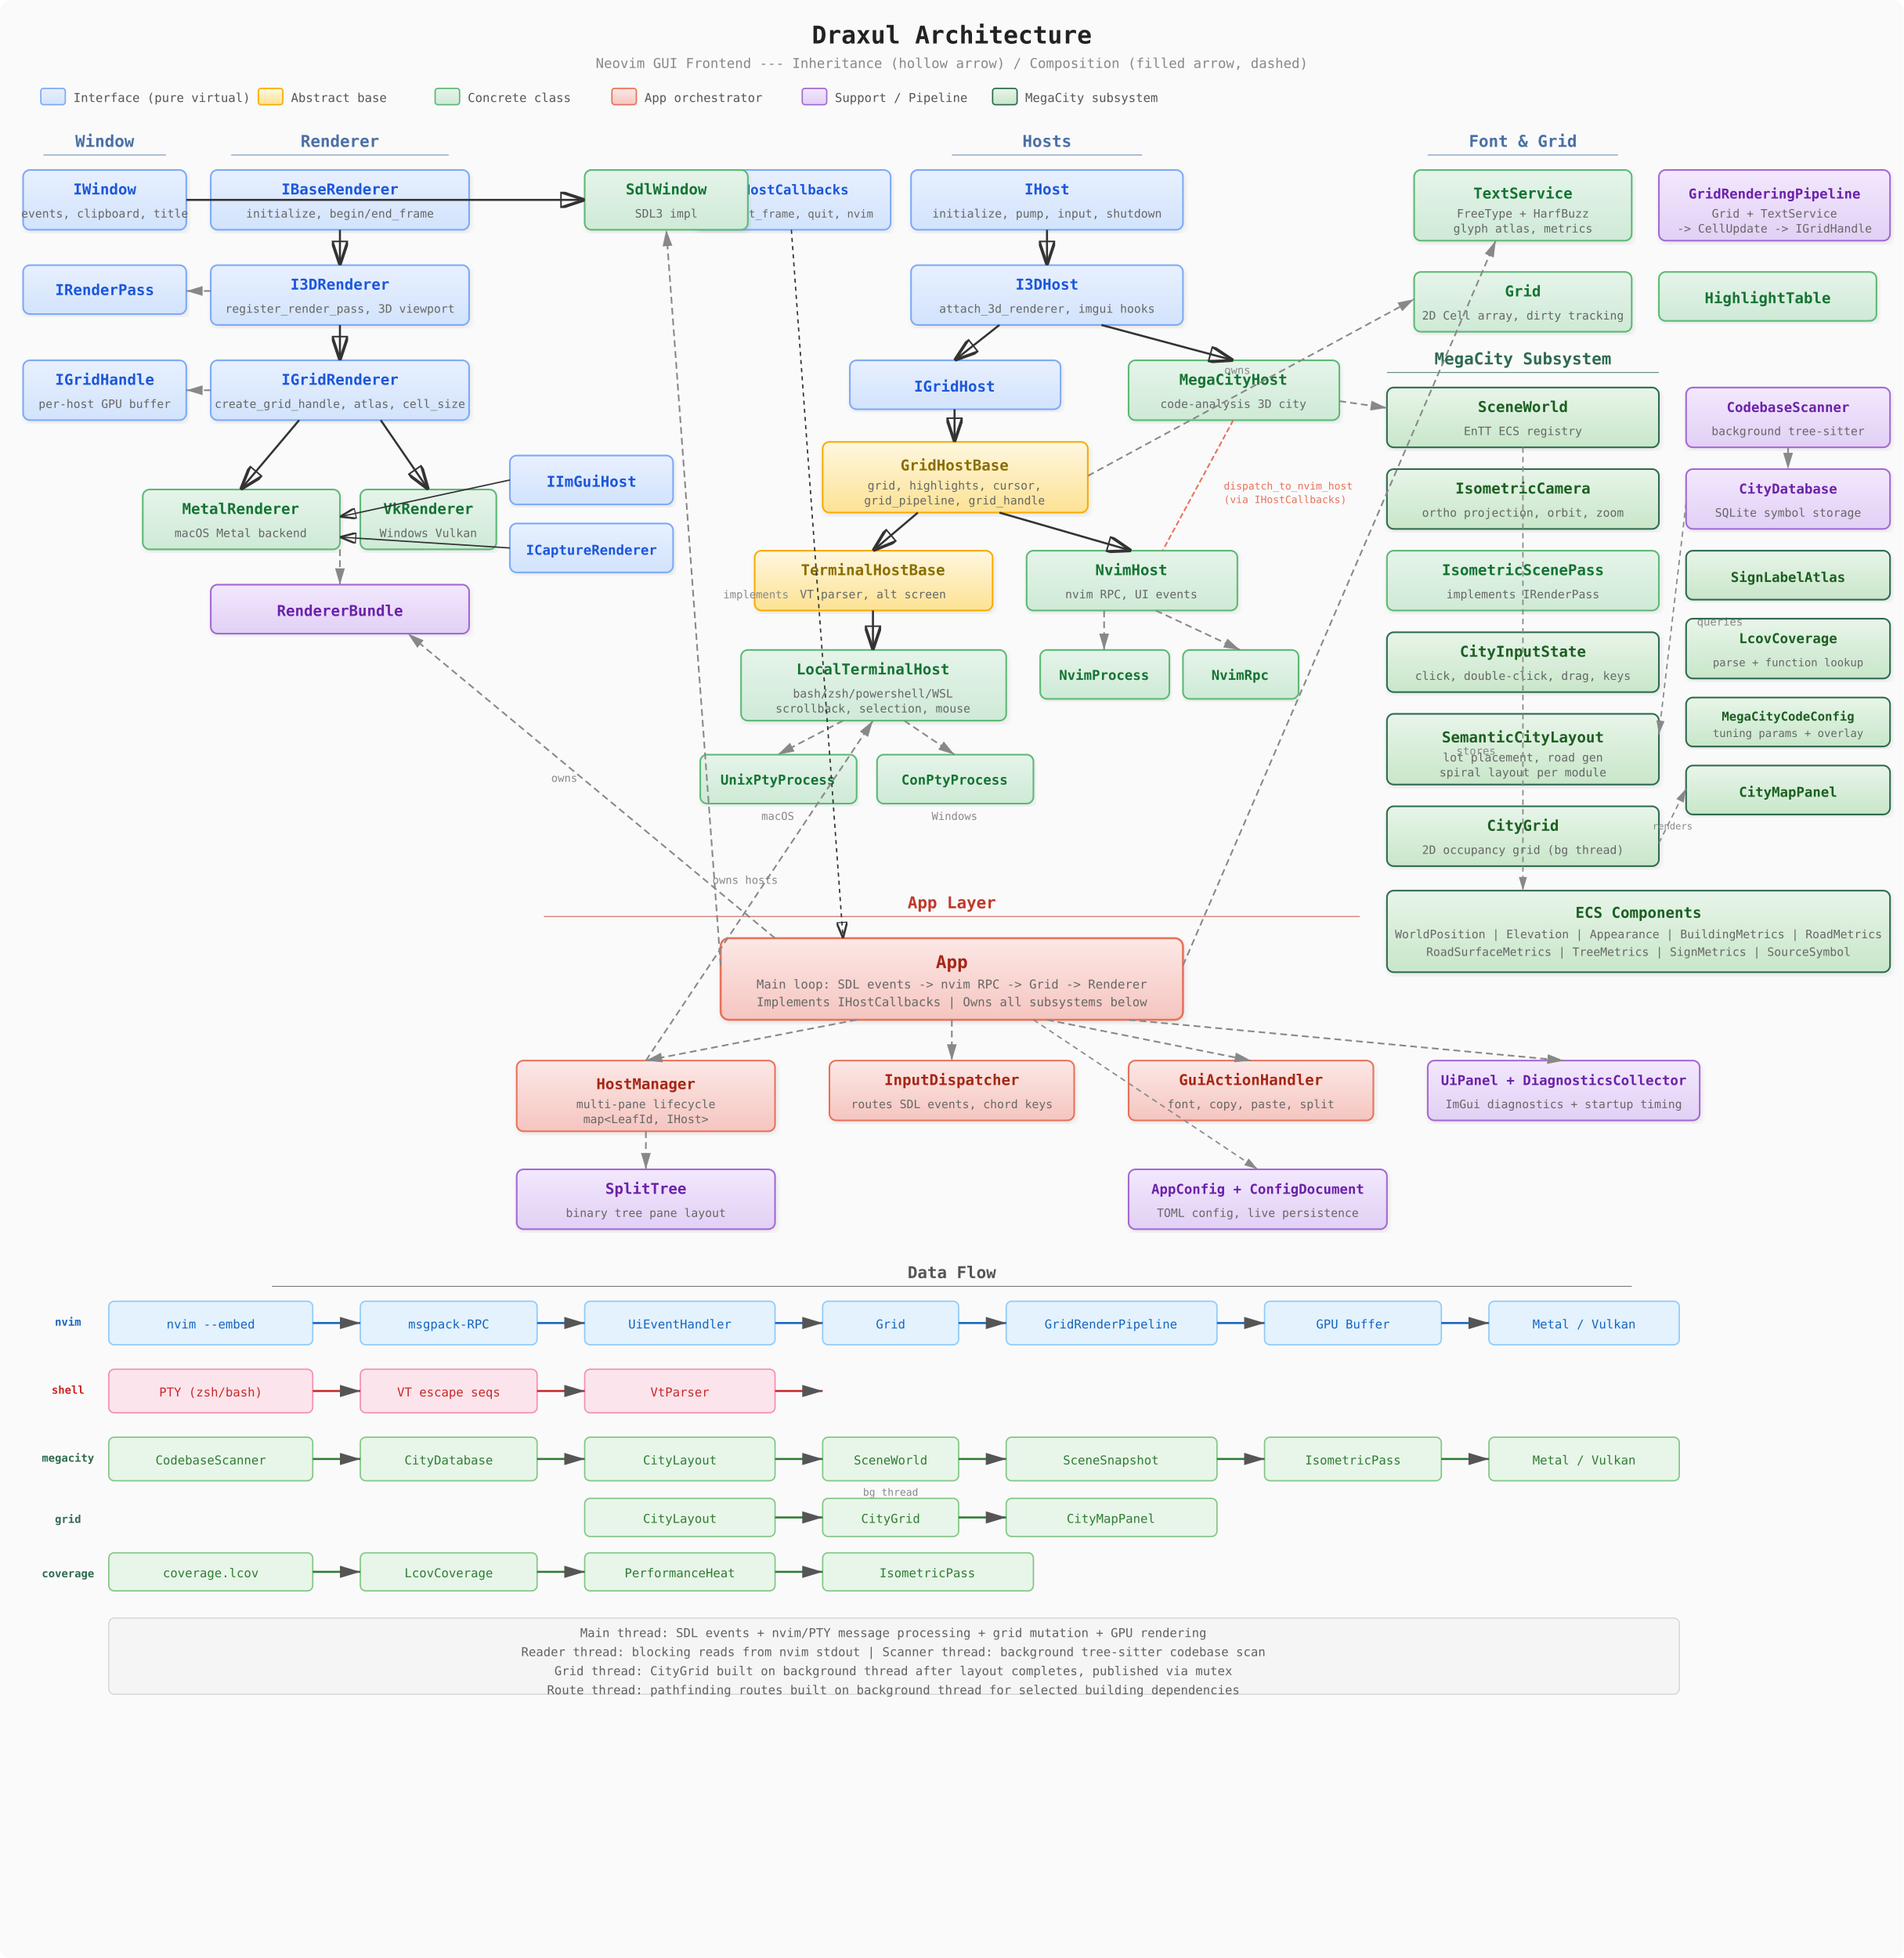
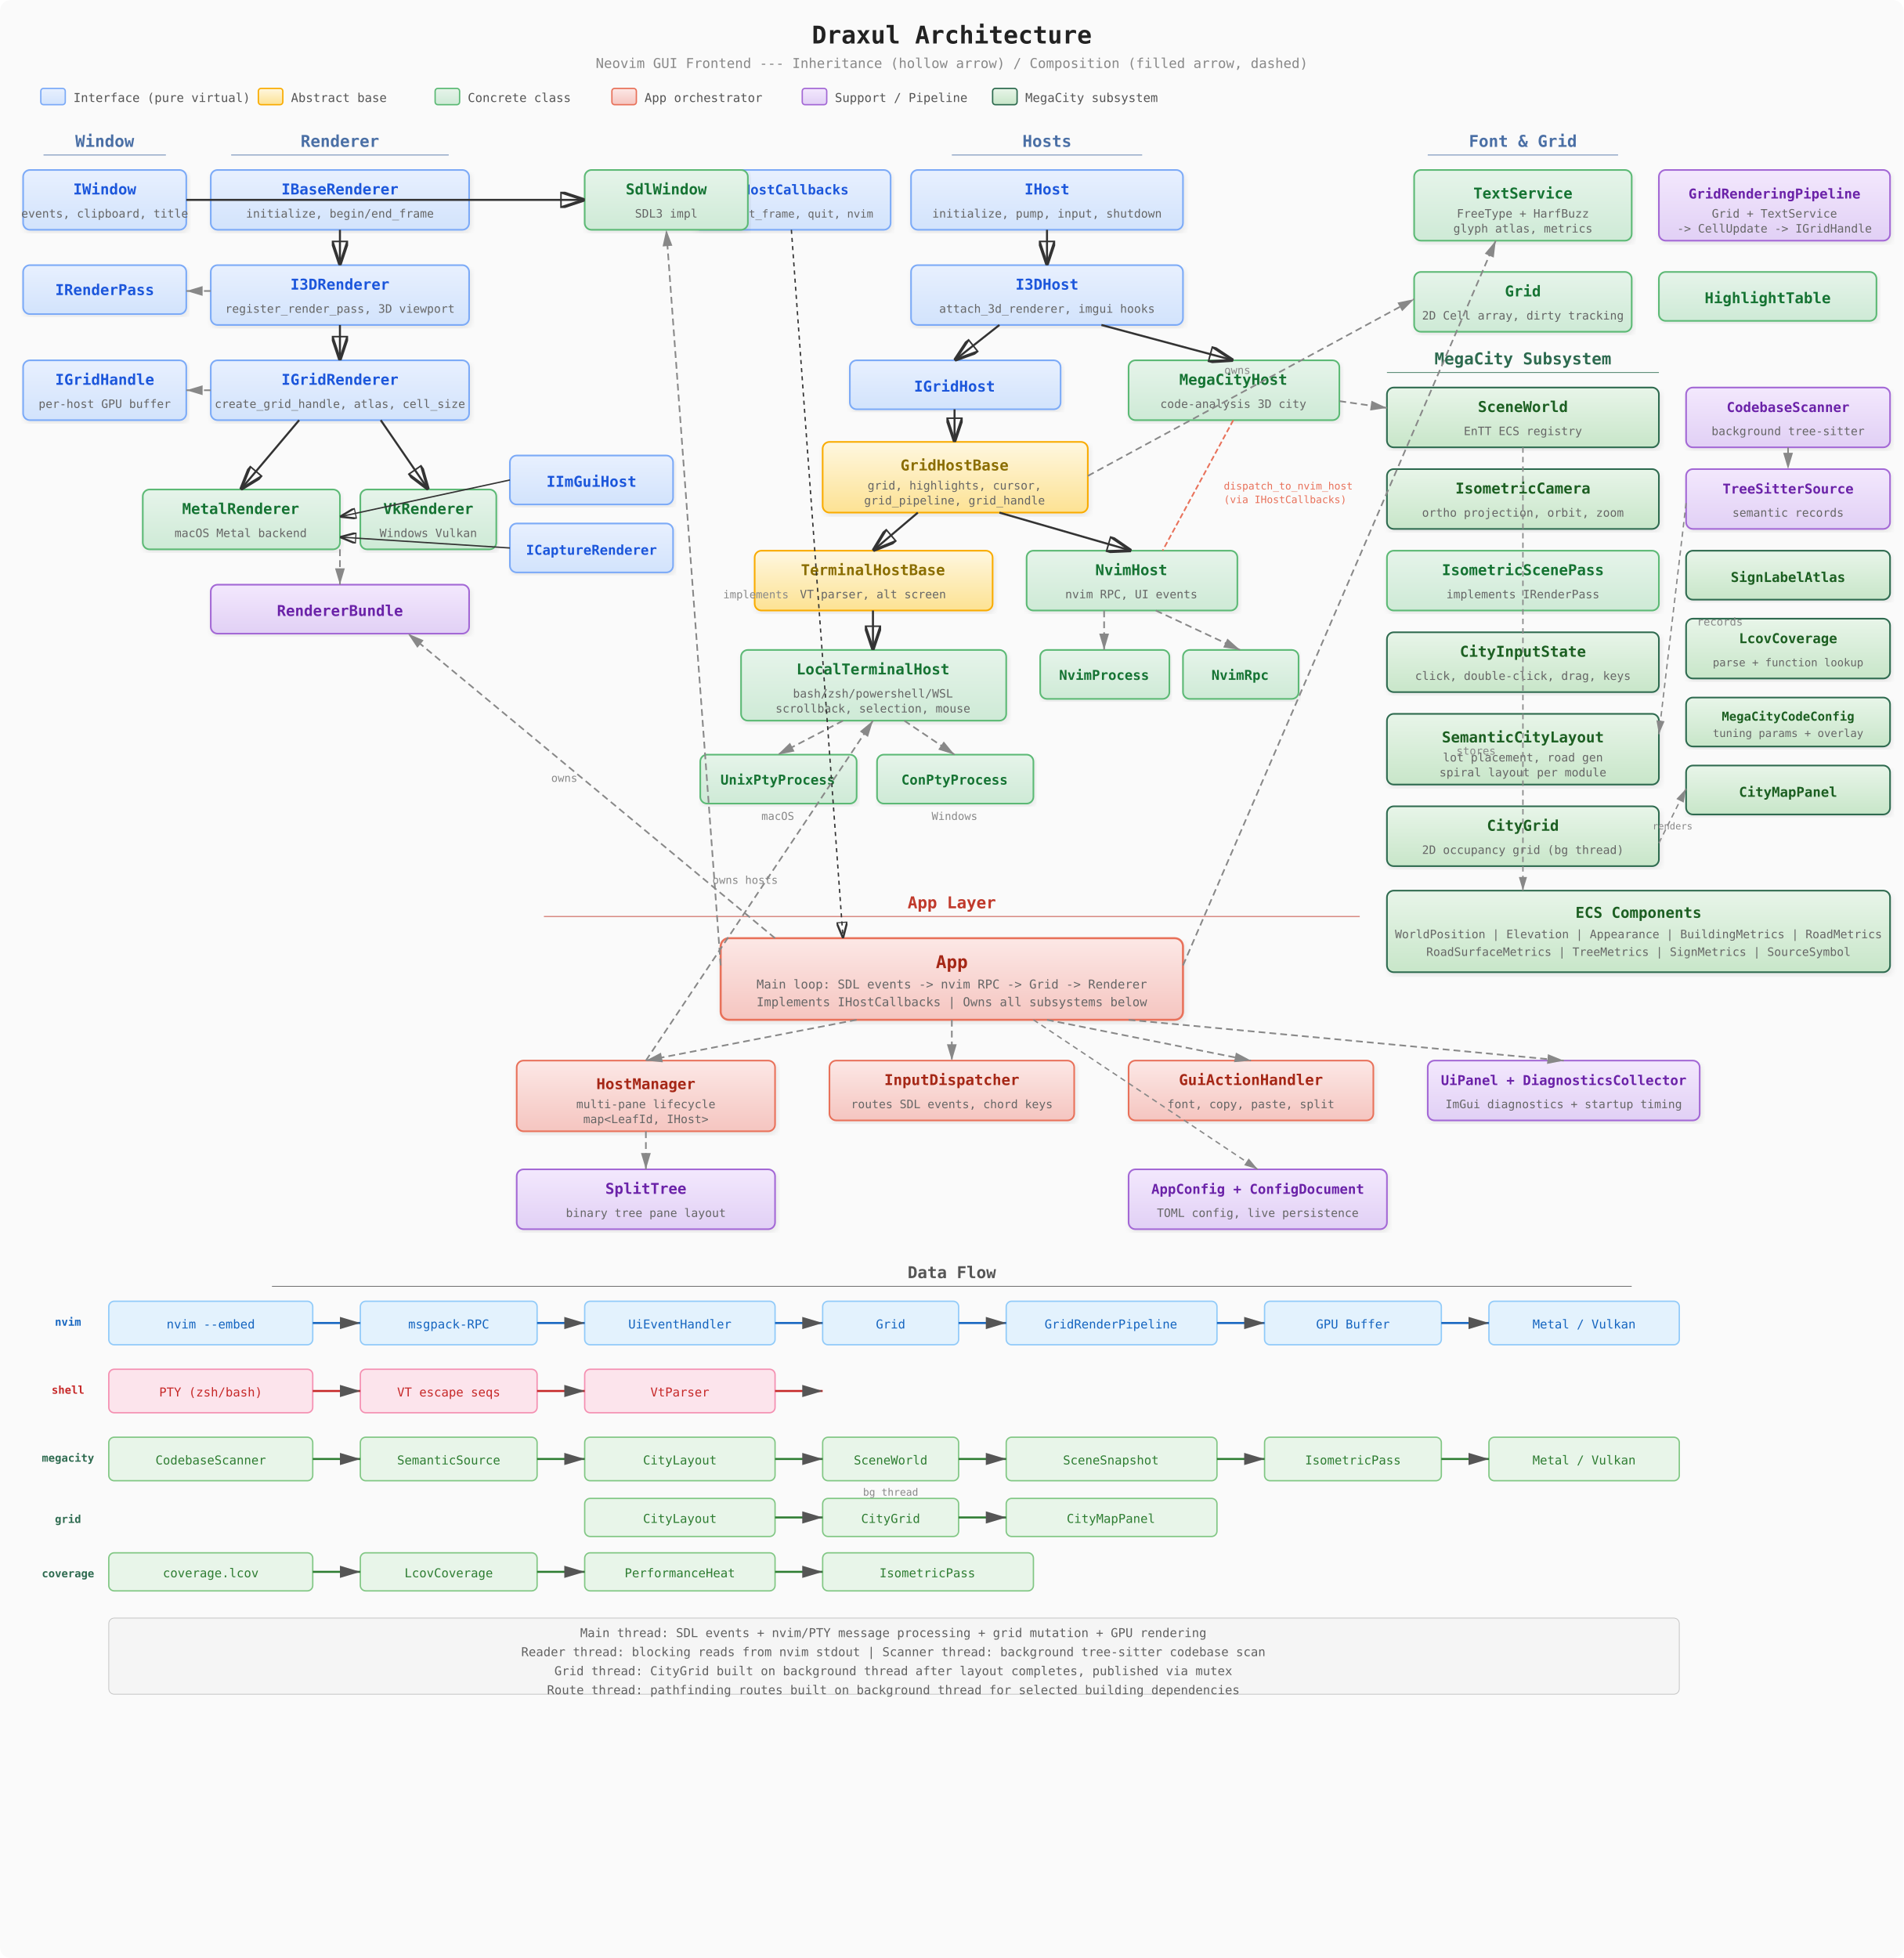
<svg xmlns="http://www.w3.org/2000/svg" viewBox="0 0 1400 1440" font-family="JetBrains Mono, Menlo, Consolas, monospace" font-size="11">
  <defs>
    <marker id="arrow" viewBox="0 0 10 6" refX="10" refY="3" markerWidth="10" markerHeight="6" orient="auto-start-reverse">
      <path d="M 0 0 L 10 3 L 0 6 z" fill="#555" />
    </marker>
    <marker id="arrow-inherit" viewBox="0 0 12 8" refX="12" refY="4" markerWidth="12" markerHeight="8" orient="auto-start-reverse">
      <path d="M 0 0 L 12 4 L 0 8 z" fill="none" stroke="#333" stroke-width="1.5" />
    </marker>
    <marker id="arrow-compose" viewBox="0 0 10 6" refX="10" refY="3" markerWidth="10" markerHeight="6" orient="auto-start-reverse">
      <path d="M 0 0 L 10 3 L 0 6 z" fill="#888" />
    </marker>
    <filter id="shadow" x="-2%" y="-2%" width="104%" height="108%">
      <feDropShadow dx="1" dy="2" stdDeviation="2" flood-opacity="0.08" />
    </filter>
    <linearGradient id="gInterface" x1="0" y1="0" x2="0" y2="1">
      <stop offset="0%" stop-color="#e8f0fe" />
      <stop offset="100%" stop-color="#d2e3fc" />
    </linearGradient>
    <linearGradient id="gAbstract" x1="0" y1="0" x2="0" y2="1">
      <stop offset="0%" stop-color="#fef7e0" />
      <stop offset="100%" stop-color="#fde293" />
    </linearGradient>
    <linearGradient id="gConcrete" x1="0" y1="0" x2="0" y2="1">
      <stop offset="0%" stop-color="#e6f4ea" />
      <stop offset="100%" stop-color="#ceead6" />
    </linearGradient>
    <linearGradient id="gApp" x1="0" y1="0" x2="0" y2="1">
      <stop offset="0%" stop-color="#fce8e6" />
      <stop offset="100%" stop-color="#f5c5c0" />
    </linearGradient>
    <linearGradient id="gSupport" x1="0" y1="0" x2="0" y2="1">
      <stop offset="0%" stop-color="#f3e8fd" />
      <stop offset="100%" stop-color="#e1d0f5" />
    </linearGradient>
    <linearGradient id="gMegaCity" x1="0" y1="0" x2="0" y2="1">
      <stop offset="0%" stop-color="#e8f5e9" />
      <stop offset="100%" stop-color="#c8e6c9" />
    </linearGradient>
  </defs>
  <rect width="1400" height="1440" fill="#fafafa" rx="8" />
  <text x="700" y="32" text-anchor="middle" font-size="18" font-weight="bold" fill="#222">Draxul Architecture</text>
  <text x="700" y="50" text-anchor="middle" font-size="10" fill="#888">Neovim GUI Frontend  ---  Inheritance (hollow arrow) / Composition (filled arrow, dashed)</text>
  <g transform="translate(30, 65)">
    <rect width="18" height="12" rx="2" fill="url(#gInterface)" stroke="#7baaf7" stroke-width="1" />
    <text x="24" y="10" font-size="9" fill="#555">Interface (pure virtual)</text>
    <rect x="160" width="18" height="12" rx="2" fill="url(#gAbstract)" stroke="#f9ab00" stroke-width="1" />
    <text x="184" y="10" font-size="9" fill="#555">Abstract base</text>
    <rect x="290" width="18" height="12" rx="2" fill="url(#gConcrete)" stroke="#5bb974" stroke-width="1" />
    <text x="314" y="10" font-size="9" fill="#555">Concrete class</text>
    <rect x="420" width="18" height="12" rx="2" fill="url(#gApp)" stroke="#e8715a" stroke-width="1" />
    <text x="444" y="10" font-size="9" fill="#555">App orchestrator</text>
    <rect x="560" width="18" height="12" rx="2" fill="url(#gSupport)" stroke="#a368d5" stroke-width="1" />
    <text x="584" y="10" font-size="9" fill="#555">Support / Pipeline</text>
    <rect x="700" width="18" height="12" rx="2" fill="url(#gMegaCity)" stroke="#2d6a4f" stroke-width="1" />
    <text x="724" y="10" font-size="9" fill="#555">MegaCity subsystem</text>
  </g>
  <text x="250" y="108" text-anchor="middle" font-size="12" font-weight="bold" fill="#4a6fa5">Renderer</text>
  <line x1="170" y1="114" x2="330" y2="114" stroke="#4a6fa5" stroke-width="0.5" />
  <g filter="url(#shadow)">
    <rect x="155" y="125" width="190" height="44" rx="5" fill="url(#gInterface)" stroke="#7baaf7" stroke-width="1.2" />
    <text x="250" y="143" text-anchor="middle" font-weight="bold" font-size="11" fill="#1a56db">IBaseRenderer</text>
    <text x="250" y="160" text-anchor="middle" font-size="8.5" fill="#666">initialize, begin/end_frame</text>
  </g>
  <g filter="url(#shadow)">
    <rect x="155" y="195" width="190" height="44" rx="5" fill="url(#gInterface)" stroke="#7baaf7" stroke-width="1.2" />
    <text x="250" y="213" text-anchor="middle" font-weight="bold" font-size="11" fill="#1a56db">I3DRenderer</text>
    <text x="250" y="230" text-anchor="middle" font-size="8.5" fill="#666">register_render_pass, 3D viewport</text>
  </g>
  <line x1="250" y1="169" x2="250" y2="195" stroke="#333" stroke-width="1.5" marker-end="url(#arrow-inherit)" />
  <g filter="url(#shadow)">
    <rect x="155" y="265" width="190" height="44" rx="5" fill="url(#gInterface)" stroke="#7baaf7" stroke-width="1.2" />
    <text x="250" y="283" text-anchor="middle" font-weight="bold" font-size="11" fill="#1a56db">IGridRenderer</text>
    <text x="250" y="300" text-anchor="middle" font-size="8.5" fill="#666">create_grid_handle, atlas, cell_size</text>
  </g>
  <line x1="250" y1="239" x2="250" y2="265" stroke="#333" stroke-width="1.5" marker-end="url(#arrow-inherit)" />
  <g filter="url(#shadow)">
    <rect x="375" y="335" width="120" height="36" rx="5" fill="url(#gInterface)" stroke="#7baaf7" stroke-width="1.2" />
    <text x="435" y="358" text-anchor="middle" font-weight="bold" font-size="11" fill="#1a56db">IImGuiHost</text>
  </g>
  <g filter="url(#shadow)">
    <rect x="375" y="385" width="120" height="36" rx="5" fill="url(#gInterface)" stroke="#7baaf7" stroke-width="1.2" />
    <text x="435" y="408" text-anchor="middle" font-weight="bold" font-size="10" fill="#1a56db">ICaptureRenderer</text>
  </g>
  <g filter="url(#shadow)">
    <rect x="105" y="360" width="145" height="44" rx="5" fill="url(#gConcrete)" stroke="#5bb974" stroke-width="1.2" />
    <text x="177" y="378" text-anchor="middle" font-weight="bold" font-size="11" fill="#137333">MetalRenderer</text>
    <text x="177" y="395" text-anchor="middle" font-size="8.5" fill="#666">macOS Metal backend</text>
  </g>
  <g filter="url(#shadow)">
    <rect x="265" y="360" width="100" height="44" rx="5" fill="url(#gConcrete)" stroke="#5bb974" stroke-width="1.2" />
    <text x="315" y="378" text-anchor="middle" font-weight="bold" font-size="11" fill="#137333">VkRenderer</text>
    <text x="315" y="395" text-anchor="middle" font-size="8.5" fill="#666">Windows Vulkan</text>
  </g>
  <line x1="220" y1="309" x2="177" y2="360" stroke="#333" stroke-width="1.5" marker-end="url(#arrow-inherit)" />
  <line x1="280" y1="309" x2="315" y2="360" stroke="#333" stroke-width="1.5" marker-end="url(#arrow-inherit)" />
  <line x1="375" y1="353" x2="250" y2="380" stroke="#333" stroke-width="1" marker-end="url(#arrow-inherit)" />
  <line x1="375" y1="403" x2="250" y2="395" stroke="#333" stroke-width="1" marker-end="url(#arrow-inherit)" />
  <g filter="url(#shadow)">
    <rect x="17" y="265" width="120" height="44" rx="5" fill="url(#gInterface)" stroke="#7baaf7" stroke-width="1.2" />
    <text x="77" y="283" text-anchor="middle" font-weight="bold" font-size="11" fill="#1a56db">IGridHandle</text>
    <text x="77" y="300" text-anchor="middle" font-size="8.5" fill="#666">per-host GPU buffer</text>
  </g>
  <line x1="155" y1="287" x2="137" y2="287" stroke="#888" stroke-width="1.2" stroke-dasharray="5,3" marker-end="url(#arrow-compose)" />
  <g filter="url(#shadow)">
    <rect x="17" y="195" width="120" height="36" rx="5" fill="url(#gInterface)" stroke="#7baaf7" stroke-width="1.2" />
    <text x="77" y="217" text-anchor="middle" font-weight="bold" font-size="11" fill="#1a56db">IRenderPass</text>
  </g>
  <line x1="155" y1="214" x2="137" y2="214" stroke="#888" stroke-width="1.2" stroke-dasharray="5,3" marker-end="url(#arrow-compose)" />
  <g filter="url(#shadow)">
    <rect x="155" y="430" width="190" height="36" rx="5" fill="url(#gSupport)" stroke="#a368d5" stroke-width="1.2" />
    <text x="250" y="453" text-anchor="middle" font-weight="bold" font-size="11" fill="#6b21a8">RendererBundle</text>
  </g>
  <line x1="250" y1="404" x2="250" y2="430" stroke="#888" stroke-width="1.2" stroke-dasharray="5,3" marker-end="url(#arrow-compose)" />
  <text x="770" y="108" text-anchor="middle" font-size="12" font-weight="bold" fill="#4a6fa5">Hosts</text>
  <line x1="700" y1="114" x2="840" y2="114" stroke="#4a6fa5" stroke-width="0.5" />
  <g filter="url(#shadow)">
    <rect x="670" y="125" width="200" height="44" rx="5" fill="url(#gInterface)" stroke="#7baaf7" stroke-width="1.2" />
    <text x="770" y="143" text-anchor="middle" font-weight="bold" font-size="11" fill="#1a56db">IHost</text>
    <text x="770" y="160" text-anchor="middle" font-size="8.5" fill="#666">initialize, pump, input, shutdown</text>
  </g>
  <g filter="url(#shadow)">
    <rect x="510" y="125" width="145" height="44" rx="5" fill="url(#gInterface)" stroke="#7baaf7" stroke-width="1.2" />
    <text x="582" y="143" text-anchor="middle" font-weight="bold" font-size="10" fill="#1a56db">IHostCallbacks</text>
    <text x="582" y="160" text-anchor="middle" font-size="8" fill="#666">request_frame, quit, nvim</text>
  </g>
  <g filter="url(#shadow)">
    <rect x="670" y="195" width="200" height="44" rx="5" fill="url(#gInterface)" stroke="#7baaf7" stroke-width="1.2" />
    <text x="770" y="213" text-anchor="middle" font-weight="bold" font-size="11" fill="#1a56db">I3DHost</text>
    <text x="770" y="230" text-anchor="middle" font-size="8.5" fill="#666">attach_3d_renderer, imgui hooks</text>
  </g>
  <line x1="770" y1="169" x2="770" y2="195" stroke="#333" stroke-width="1.5" marker-end="url(#arrow-inherit)" />
  <g filter="url(#shadow)">
    <rect x="625" y="265" width="155" height="36" rx="5" fill="url(#gInterface)" stroke="#7baaf7" stroke-width="1.2" />
    <text x="702" y="288" text-anchor="middle" font-weight="bold" font-size="11" fill="#1a56db">IGridHost</text>
  </g>
  <line x1="735" y1="239" x2="702" y2="265" stroke="#333" stroke-width="1.5" marker-end="url(#arrow-inherit)" />
  <g filter="url(#shadow)">
    <rect x="830" y="265" width="155" height="44" rx="5" fill="url(#gConcrete)" stroke="#5bb974" stroke-width="1.2" />
    <text x="907" y="283" text-anchor="middle" font-weight="bold" font-size="11" fill="#137333">MegaCityHost</text>
    <text x="907" y="300" text-anchor="middle" font-size="8.5" fill="#666">code-analysis 3D city</text>
  </g>
  <line x1="810" y1="239" x2="907" y2="265" stroke="#333" stroke-width="1.5" marker-end="url(#arrow-inherit)" />
  <g filter="url(#shadow)">
    <rect x="605" y="325" width="195" height="52" rx="5" fill="url(#gAbstract)" stroke="#f9ab00" stroke-width="1.2" />
    <text x="702" y="346" text-anchor="middle" font-weight="bold" font-size="11" fill="#8a6d00">GridHostBase</text>
    <text x="702" y="360" text-anchor="middle" font-size="8.5" fill="#666">grid, highlights, cursor,</text>
    <text x="702" y="371" text-anchor="middle" font-size="8.5" fill="#666">grid_pipeline, grid_handle</text>
  </g>
  <line x1="702" y1="301" x2="702" y2="325" stroke="#333" stroke-width="1.5" marker-end="url(#arrow-inherit)" />
  <g filter="url(#shadow)">
    <rect x="555" y="405" width="175" height="44" rx="5" fill="url(#gAbstract)" stroke="#f9ab00" stroke-width="1.2" />
    <text x="642" y="423" text-anchor="middle" font-weight="bold" font-size="11" fill="#8a6d00">TerminalHostBase</text>
    <text x="642" y="440" text-anchor="middle" font-size="8.5" fill="#666">VT parser, alt screen</text>
  </g>
  <line x1="675" y1="377" x2="642" y2="405" stroke="#333" stroke-width="1.5" marker-end="url(#arrow-inherit)" />
  <g filter="url(#shadow)">
    <rect x="755" y="405" width="155" height="44" rx="5" fill="url(#gConcrete)" stroke="#5bb974" stroke-width="1.2" />
    <text x="832" y="423" text-anchor="middle" font-weight="bold" font-size="11" fill="#137333">NvimHost</text>
    <text x="832" y="440" text-anchor="middle" font-size="8.5" fill="#666">nvim RPC, UI events</text>
  </g>
  <line x1="735" y1="377" x2="832" y2="405" stroke="#333" stroke-width="1.5" marker-end="url(#arrow-inherit)" />
  <g filter="url(#shadow)">
    <rect x="545" y="478" width="195" height="52" rx="5" fill="url(#gConcrete)" stroke="#5bb974" stroke-width="1.2" />
    <text x="642" y="496" text-anchor="middle" font-weight="bold" font-size="11" fill="#137333">LocalTerminalHost</text>
    <text x="642" y="513" text-anchor="middle" font-size="8.5" fill="#666">bash/zsh/powershell/WSL</text>
    <text x="642" y="524" text-anchor="middle" font-size="8.5" fill="#666">scrollback, selection, mouse</text>
  </g>
  <line x1="642" y1="449" x2="642" y2="478" stroke="#333" stroke-width="1.5" marker-end="url(#arrow-inherit)" />
  <g filter="url(#shadow)">
    <rect x="515" y="555" width="115" height="36" rx="5" fill="url(#gConcrete)" stroke="#5bb974" stroke-width="1.2" />
    <text x="572" y="577" text-anchor="middle" font-weight="bold" font-size="10" fill="#137333">UnixPtyProcess</text>
  </g>
  <g filter="url(#shadow)">
    <rect x="645" y="555" width="115" height="36" rx="5" fill="url(#gConcrete)" stroke="#5bb974" stroke-width="1.2" />
    <text x="702" y="577" text-anchor="middle" font-weight="bold" font-size="10" fill="#137333">ConPtyProcess</text>
  </g>
  <line x1="620" y1="530" x2="572" y2="555" stroke="#888" stroke-width="1.2" stroke-dasharray="5,3" marker-end="url(#arrow-compose)" />
  <line x1="665" y1="530" x2="702" y2="555" stroke="#888" stroke-width="1.2" stroke-dasharray="5,3" marker-end="url(#arrow-compose)" />
  <text x="572" y="603" text-anchor="middle" font-size="8" fill="#888">macOS</text>
  <text x="702" y="603" text-anchor="middle" font-size="8" fill="#888">Windows</text>
  <g filter="url(#shadow)">
    <rect x="765" y="478" width="95" height="36" rx="5" fill="url(#gConcrete)" stroke="#5bb974" stroke-width="1.2" />
    <text x="812" y="500" text-anchor="middle" font-weight="bold" font-size="10" fill="#137333">NvimProcess</text>
  </g>
  <g filter="url(#shadow)">
    <rect x="870" y="478" width="85" height="36" rx="5" fill="url(#gConcrete)" stroke="#5bb974" stroke-width="1.2" />
    <text x="912" y="500" text-anchor="middle" font-weight="bold" font-size="10" fill="#137333">NvimRpc</text>
  </g>
  <line x1="812" y1="449" x2="812" y2="478" stroke="#888" stroke-width="1.2" stroke-dasharray="5,3" marker-end="url(#arrow-compose)" />
  <line x1="850" y1="449" x2="912" y2="478" stroke="#888" stroke-width="1.2" stroke-dasharray="5,3" marker-end="url(#arrow-compose)" />
  <text x="1120" y="268" text-anchor="middle" font-size="12" font-weight="bold" fill="#2d6a4f">MegaCity Subsystem</text>
  <line x1="1020" y1="274" x2="1220" y2="274" stroke="#2d6a4f" stroke-width="0.5" />
  <g filter="url(#shadow)">
    <rect x="1020" y="285" width="200" height="44" rx="5" fill="url(#gMegaCity)" stroke="#2d6a4f" stroke-width="1.2" />
    <text x="1120" y="303" text-anchor="middle" font-weight="bold" font-size="11" fill="#1b5e20">SceneWorld</text>
    <text x="1120" y="320" text-anchor="middle" font-size="8.5" fill="#666">EnTT ECS registry</text>
  </g>
  <line x1="985" y1="295" x2="1020" y2="300" stroke="#888" stroke-width="1.2" stroke-dasharray="5,3" marker-end="url(#arrow-compose)" />
  <g filter="url(#shadow)">
    <rect x="1020" y="345" width="200" height="44" rx="5" fill="url(#gMegaCity)" stroke="#2d6a4f" stroke-width="1.2" />
    <text x="1120" y="363" text-anchor="middle" font-weight="bold" font-size="11" fill="#1b5e20">IsometricCamera</text>
    <text x="1120" y="380" text-anchor="middle" font-size="8.5" fill="#666">ortho projection, orbit, zoom</text>
  </g>
  <g filter="url(#shadow)">
    <rect x="1020" y="405" width="200" height="44" rx="5" fill="url(#gConcrete)" stroke="#5bb974" stroke-width="1.2" />
    <text x="1120" y="423" text-anchor="middle" font-weight="bold" font-size="11" fill="#137333">IsometricScenePass</text>
    <text x="1120" y="440" text-anchor="middle" font-size="8.5" fill="#666">implements IRenderPass</text>
  </g>
  <g filter="url(#shadow)">
    <rect x="1020" y="465" width="200" height="44" rx="5" fill="url(#gMegaCity)" stroke="#2d6a4f" stroke-width="1.2" />
    <text x="1120" y="483" text-anchor="middle" font-weight="bold" font-size="11" fill="#1b5e20">CityInputState</text>
    <text x="1120" y="500" text-anchor="middle" font-size="8.5" fill="#666">click, double-click, drag, keys</text>
  </g>
  <g filter="url(#shadow)">
    <rect x="1020" y="525" width="200" height="52" rx="5" fill="url(#gMegaCity)" stroke="#2d6a4f" stroke-width="1.2" />
    <text x="1120" y="546" text-anchor="middle" font-weight="bold" font-size="11" fill="#1b5e20">SemanticCityLayout</text>
    <text x="1120" y="560" text-anchor="middle" font-size="8.5" fill="#666">lot placement, road gen</text>
    <text x="1120" y="571" text-anchor="middle" font-size="8.5" fill="#666">spiral layout per module</text>
  </g>
  <g filter="url(#shadow)">
    <rect x="1020" y="593" width="200" height="44" rx="5" fill="url(#gMegaCity)" stroke="#2d6a4f" stroke-width="1.2" />
    <text x="1120" y="611" text-anchor="middle" font-weight="bold" font-size="11" fill="#1b5e20">CityGrid</text>
    <text x="1120" y="628" text-anchor="middle" font-size="8.5" fill="#666">2D occupancy grid (bg thread)</text>
  </g>
  <g filter="url(#shadow)">
    <rect x="1240" y="285" width="150" height="44" rx="5" fill="url(#gSupport)" stroke="#a368d5" stroke-width="1.2" />
    <text x="1315" y="303" text-anchor="middle" font-weight="bold" font-size="10" fill="#6b21a8">CodebaseScanner</text>
    <text x="1315" y="320" text-anchor="middle" font-size="8.5" fill="#666">background tree-sitter</text>
  </g>
  <g filter="url(#shadow)">
    <rect x="1240" y="345" width="150" height="44" rx="5" fill="url(#gSupport)" stroke="#a368d5" stroke-width="1.2" />
-     <text x="1315" y="363" text-anchor="middle" font-weight="bold" font-size="10" fill="#6b21a8">CityDatabase</text>
-     <text x="1315" y="380" text-anchor="middle" font-size="8.5" fill="#666">SQLite symbol storage</text>
+     <text x="1315" y="363" text-anchor="middle" font-weight="bold" font-size="10" fill="#6b21a8">TreeSitterSource</text>
+     <text x="1315" y="380" text-anchor="middle" font-size="8.5" fill="#666">semantic records</text>
  </g>
  <g filter="url(#shadow)">
    <rect x="1240" y="405" width="150" height="36" rx="5" fill="url(#gMegaCity)" stroke="#2d6a4f" stroke-width="1.2" />
    <text x="1315" y="428" text-anchor="middle" font-weight="bold" font-size="10" fill="#1b5e20">SignLabelAtlas</text>
  </g>
  <g filter="url(#shadow)">
    <rect x="1240" y="455" width="150" height="44" rx="5" fill="url(#gMegaCity)" stroke="#2d6a4f" stroke-width="1.2" />
    <text x="1315" y="473" text-anchor="middle" font-weight="bold" font-size="10" fill="#1b5e20">LcovCoverage</text>
    <text x="1315" y="490" text-anchor="middle" font-size="8" fill="#666">parse + function lookup</text>
  </g>
  <g filter="url(#shadow)">
    <rect x="1240" y="513" width="150" height="36" rx="5" fill="url(#gMegaCity)" stroke="#2d6a4f" stroke-width="1.2" />
    <text x="1315" y="530" text-anchor="middle" font-weight="bold" font-size="9" fill="#1b5e20">MegaCityCodeConfig</text>
    <text x="1315" y="542" text-anchor="middle" font-size="8" fill="#666">tuning params + overlay</text>
  </g>
  <g filter="url(#shadow)">
    <rect x="1240" y="563" width="150" height="36" rx="5" fill="url(#gMegaCity)" stroke="#2d6a4f" stroke-width="1.2" />
    <text x="1315" y="586" text-anchor="middle" font-weight="bold" font-size="10" fill="#1b5e20">CityMapPanel</text>
  </g>
  <line x1="1220" y1="620" x2="1240" y2="580" stroke="#888" stroke-width="1" stroke-dasharray="4,3" marker-end="url(#arrow-compose)" />
  <text x="1230" y="610" text-anchor="middle" font-size="7" fill="#888">renders</text>
  <g filter="url(#shadow)">
    <rect x="1020" y="655" width="370" height="60" rx="5" fill="url(#gMegaCity)" stroke="#2d6a4f" stroke-width="1.2" />
    <text x="1205" y="675" text-anchor="middle" font-weight="bold" font-size="11" fill="#1b5e20">ECS Components</text>
    <text x="1205" y="690" text-anchor="middle" font-size="8.5" fill="#666">WorldPosition | Elevation | Appearance | BuildingMetrics | RoadMetrics</text>
    <text x="1205" y="703" text-anchor="middle" font-size="8.5" fill="#666">RoadSurfaceMetrics | TreeMetrics | SignMetrics | SourceSymbol</text>
  </g>
  <line x1="1120" y1="329" x2="1120" y2="655" stroke="#888" stroke-width="1" stroke-dasharray="4,3" marker-end="url(#arrow-compose)" />
  <text x="1100" y="555" text-anchor="end" font-size="8" fill="#888">stores</text>
  <line x1="1315" y1="329" x2="1315" y2="345" stroke="#888" stroke-width="1.2" stroke-dasharray="5,3" marker-end="url(#arrow-compose)" />
  <line x1="1240" y1="370" x2="1220" y2="540" stroke="#888" stroke-width="1" stroke-dasharray="4,3" marker-end="url(#arrow-compose)" />
-   <text x="1248" y="460" text-anchor="start" font-size="8" fill="#888">queries</text>
+   <text x="1248" y="460" text-anchor="start" font-size="8" fill="#888">records</text>
  <text x="77" y="108" text-anchor="middle" font-size="12" font-weight="bold" fill="#4a6fa5">Window</text>
  <line x1="32" y1="114" x2="122" y2="114" stroke="#4a6fa5" stroke-width="0.5" />
  <g filter="url(#shadow)">
    <rect x="17" y="125" width="120" height="44" rx="5" fill="url(#gInterface)" stroke="#7baaf7" stroke-width="1.2" />
    <text x="77" y="143" text-anchor="middle" font-weight="bold" font-size="11" fill="#1a56db">IWindow</text>
    <text x="77" y="160" text-anchor="middle" font-size="8.5" fill="#666">events, clipboard, title</text>
  </g>
  <g filter="url(#shadow)">
    <rect x="430" y="125" width="120" height="44" rx="5" fill="url(#gConcrete)" stroke="#5bb974" stroke-width="1.2" />
    <text x="490" y="143" text-anchor="middle" font-weight="bold" font-size="11" fill="#137333">SdlWindow</text>
    <text x="490" y="160" text-anchor="middle" font-size="8.5" fill="#666">SDL3 impl</text>
  </g>
  <line x1="137" y1="147" x2="430" y2="147" stroke="#333" stroke-width="1.5" marker-end="url(#arrow-inherit)" />
  <text x="1120" y="108" text-anchor="middle" font-size="12" font-weight="bold" fill="#4a6fa5">Font &amp; Grid</text>
  <line x1="1050" y1="114" x2="1190" y2="114" stroke="#4a6fa5" stroke-width="0.5" />
  <g filter="url(#shadow)">
    <rect x="1040" y="125" width="160" height="52" rx="5" fill="url(#gConcrete)" stroke="#5bb974" stroke-width="1.2" />
    <text x="1120" y="146" text-anchor="middle" font-weight="bold" font-size="11" fill="#137333">TextService</text>
    <text x="1120" y="160" text-anchor="middle" font-size="8.5" fill="#666">FreeType + HarfBuzz</text>
    <text x="1120" y="171" text-anchor="middle" font-size="8.5" fill="#666">glyph atlas, metrics</text>
  </g>
  <g filter="url(#shadow)">
    <rect x="1040" y="200" width="160" height="44" rx="5" fill="url(#gConcrete)" stroke="#5bb974" stroke-width="1.2" />
    <text x="1120" y="218" text-anchor="middle" font-weight="bold" font-size="11" fill="#137333">Grid</text>
    <text x="1120" y="235" text-anchor="middle" font-size="8.5" fill="#666">2D Cell array, dirty tracking</text>
  </g>
  <g filter="url(#shadow)">
    <rect x="1220" y="200" width="160" height="36" rx="5" fill="url(#gConcrete)" stroke="#5bb974" stroke-width="1.2" />
    <text x="1300" y="223" text-anchor="middle" font-weight="bold" font-size="11" fill="#137333">HighlightTable</text>
  </g>
  <g filter="url(#shadow)">
    <rect x="1220" y="125" width="170" height="52" rx="5" fill="url(#gSupport)" stroke="#a368d5" stroke-width="1.2" />
    <text x="1305" y="146" text-anchor="middle" font-weight="bold" font-size="10" fill="#6b21a8">GridRenderingPipeline</text>
    <text x="1305" y="160" text-anchor="middle" font-size="8.5" fill="#666">Grid + TextService</text>
    <text x="1305" y="171" text-anchor="middle" font-size="8.5" fill="#666">-&gt; CellUpdate -&gt; IGridHandle</text>
  </g>
  <line x1="800" y1="350" x2="1040" y2="220" stroke="#888" stroke-width="1.2" stroke-dasharray="5,3" marker-end="url(#arrow-compose)" />
  <text x="910" y="275" text-anchor="middle" font-size="8" fill="#888">owns</text>
  <text x="700" y="668" text-anchor="middle" font-size="12" font-weight="bold" fill="#c0392b">App Layer</text>
  <line x1="400" y1="674" x2="1000" y2="674" stroke="#c0392b" stroke-width="0.5" />
  <g filter="url(#shadow)">
    <rect x="530" y="690" width="340" height="60" rx="6" fill="url(#gApp)" stroke="#e8715a" stroke-width="1.5" />
    <text x="700" y="712" text-anchor="middle" font-weight="bold" font-size="13" fill="#a52714">App</text>
    <text x="700" y="727" text-anchor="middle" font-size="9" fill="#666">Main loop: SDL events -&gt; nvim RPC -&gt; Grid -&gt; Renderer</text>
    <text x="700" y="740" text-anchor="middle" font-size="9" fill="#666">Implements IHostCallbacks  |  Owns all subsystems below</text>
  </g>
  <line x1="582" y1="169" x2="620" y2="690" stroke="#333" stroke-width="1" stroke-dasharray="3,3" marker-end="url(#arrow-inherit)" />
  <text x="580" y="440" text-anchor="end" font-size="8" fill="#888">implements</text>
  <g filter="url(#shadow)">
    <rect x="380" y="780" width="190" height="52" rx="5" fill="url(#gApp)" stroke="#e8715a" stroke-width="1.2" />
    <text x="475" y="801" text-anchor="middle" font-weight="bold" font-size="11" fill="#a52714">HostManager</text>
    <text x="475" y="815" text-anchor="middle" font-size="8.5" fill="#666">multi-pane lifecycle</text>
    <text x="475" y="826" text-anchor="middle" font-size="8.5" fill="#666">map&lt;LeafId, IHost&gt;</text>
  </g>
  <line x1="630" y1="750" x2="475" y2="780" stroke="#888" stroke-width="1.2" stroke-dasharray="5,3" marker-end="url(#arrow-compose)" />
  <g filter="url(#shadow)">
    <rect x="380" y="860" width="190" height="44" rx="5" fill="url(#gSupport)" stroke="#a368d5" stroke-width="1.2" />
    <text x="475" y="878" text-anchor="middle" font-weight="bold" font-size="11" fill="#6b21a8">SplitTree</text>
    <text x="475" y="895" text-anchor="middle" font-size="8.5" fill="#666">binary tree pane layout</text>
  </g>
  <line x1="475" y1="832" x2="475" y2="860" stroke="#888" stroke-width="1.2" stroke-dasharray="5,3" marker-end="url(#arrow-compose)" />
  <g filter="url(#shadow)">
    <rect x="610" y="780" width="180" height="44" rx="5" fill="url(#gApp)" stroke="#e8715a" stroke-width="1.2" />
    <text x="700" y="798" text-anchor="middle" font-weight="bold" font-size="11" fill="#a52714">InputDispatcher</text>
    <text x="700" y="815" text-anchor="middle" font-size="8.5" fill="#666">routes SDL events, chord keys</text>
  </g>
  <line x1="700" y1="750" x2="700" y2="780" stroke="#888" stroke-width="1.2" stroke-dasharray="5,3" marker-end="url(#arrow-compose)" />
  <g filter="url(#shadow)">
    <rect x="830" y="780" width="180" height="44" rx="5" fill="url(#gApp)" stroke="#e8715a" stroke-width="1.2" />
    <text x="920" y="798" text-anchor="middle" font-weight="bold" font-size="11" fill="#a52714">GuiActionHandler</text>
    <text x="920" y="815" text-anchor="middle" font-size="8.5" fill="#666">font, copy, paste, split</text>
  </g>
  <line x1="770" y1="750" x2="920" y2="780" stroke="#888" stroke-width="1.2" stroke-dasharray="5,3" marker-end="url(#arrow-compose)" />
  <g filter="url(#shadow)">
    <rect x="1050" y="780" width="200" height="44" rx="5" fill="url(#gSupport)" stroke="#a368d5" stroke-width="1.2" />
    <text x="1150" y="798" text-anchor="middle" font-weight="bold" font-size="10" fill="#6b21a8">UiPanel + DiagnosticsCollector</text>
    <text x="1150" y="815" text-anchor="middle" font-size="8.5" fill="#666">ImGui diagnostics + startup timing</text>
  </g>
  <line x1="830" y1="750" x2="1150" y2="780" stroke="#888" stroke-width="1.2" stroke-dasharray="5,3" marker-end="url(#arrow-compose)" />
  <g filter="url(#shadow)">
    <rect x="830" y="860" width="190" height="44" rx="5" fill="url(#gSupport)" stroke="#a368d5" stroke-width="1.2" />
    <text x="925" y="878" text-anchor="middle" font-weight="bold" font-size="10" fill="#6b21a8">AppConfig + ConfigDocument</text>
    <text x="925" y="895" text-anchor="middle" font-size="8.5" fill="#666">TOML config, live persistence</text>
  </g>
  <line x1="760" y1="750" x2="925" y2="860" stroke="#888" stroke-width="1" stroke-dasharray="4,3" marker-end="url(#arrow-compose)" />
  <line x1="570" y1="690" x2="300" y2="466" stroke="#888" stroke-width="1.2" stroke-dasharray="5,3" marker-end="url(#arrow-compose)" />
  <text x="415" y="575" text-anchor="middle" font-size="8" fill="#888">owns</text>
  <line x1="530" y1="710" x2="490" y2="169" stroke="#888" stroke-width="1.2" stroke-dasharray="5,3" marker-end="url(#arrow-compose)" />
  <line x1="870" y1="710" x2="1100" y2="177" stroke="#888" stroke-width="1.2" stroke-dasharray="5,3" marker-end="url(#arrow-compose)" />
  <line x1="475" y1="780" x2="642" y2="530" stroke="#888" stroke-width="1.2" stroke-dasharray="5,3" marker-end="url(#arrow-compose)" />
  <text x="548" y="650" text-anchor="middle" font-size="8" fill="#888">owns hosts</text>
  <line x1="907" y1="309" x2="855" y2="405" stroke="#e8715a" stroke-width="1.2" stroke-dasharray="4,2" />
  <text x="900" y="360" text-anchor="start" font-size="7.5" fill="#e8715a">dispatch_to_nvim_host</text>
  <text x="900" y="370" text-anchor="start" font-size="7.5" fill="#e8715a">(via IHostCallbacks)</text>
  <text x="700" y="940" text-anchor="middle" font-size="12" font-weight="bold" fill="#555">Data Flow</text>
  <line x1="200" y1="946" x2="1200" y2="946" stroke="#555" stroke-width="0.5" />
  <text x="50" y="975" text-anchor="middle" font-size="8" fill="#1565c0" font-weight="bold">nvim</text>
  <g transform="translate(80, 957)">
    <rect width="150" height="32" rx="4" fill="#e3f2fd" stroke="#90caf9" stroke-width="1" />
    <text x="75" y="20" text-anchor="middle" font-size="9" fill="#1565c0">nvim --embed</text>
  </g>
  <g transform="translate(265, 957)">
    <rect width="130" height="32" rx="4" fill="#e3f2fd" stroke="#90caf9" stroke-width="1" />
    <text x="65" y="20" text-anchor="middle" font-size="9" fill="#1565c0">msgpack-RPC</text>
  </g>
  <g transform="translate(430, 957)">
    <rect width="140" height="32" rx="4" fill="#e3f2fd" stroke="#90caf9" stroke-width="1" />
    <text x="70" y="20" text-anchor="middle" font-size="9" fill="#1565c0">UiEventHandler</text>
  </g>
  <g transform="translate(605, 957)">
    <rect width="100" height="32" rx="4" fill="#e3f2fd" stroke="#90caf9" stroke-width="1" />
    <text x="50" y="20" text-anchor="middle" font-size="9" fill="#1565c0">Grid</text>
  </g>
  <g transform="translate(740, 957)">
    <rect width="155" height="32" rx="4" fill="#e3f2fd" stroke="#90caf9" stroke-width="1" />
    <text x="77" y="20" text-anchor="middle" font-size="9" fill="#1565c0">GridRenderPipeline</text>
  </g>
  <g transform="translate(930, 957)">
    <rect width="130" height="32" rx="4" fill="#e3f2fd" stroke="#90caf9" stroke-width="1" />
    <text x="65" y="20" text-anchor="middle" font-size="9" fill="#1565c0">GPU Buffer</text>
  </g>
  <g transform="translate(1095, 957)">
    <rect width="140" height="32" rx="4" fill="#e3f2fd" stroke="#90caf9" stroke-width="1" />
    <text x="70" y="20" text-anchor="middle" font-size="9" fill="#1565c0">Metal / Vulkan</text>
  </g>
  <line x1="230" y1="973" x2="265" y2="973" stroke="#1565c0" stroke-width="1.5" marker-end="url(#arrow)" />
  <line x1="395" y1="973" x2="430" y2="973" stroke="#1565c0" stroke-width="1.5" marker-end="url(#arrow)" />
  <line x1="570" y1="973" x2="605" y2="973" stroke="#1565c0" stroke-width="1.5" marker-end="url(#arrow)" />
  <line x1="705" y1="973" x2="740" y2="973" stroke="#1565c0" stroke-width="1.5" marker-end="url(#arrow)" />
  <line x1="895" y1="973" x2="930" y2="973" stroke="#1565c0" stroke-width="1.5" marker-end="url(#arrow)" />
  <line x1="1060" y1="973" x2="1095" y2="973" stroke="#1565c0" stroke-width="1.5" marker-end="url(#arrow)" />
  <text x="50" y="1025" text-anchor="middle" font-size="8" fill="#c62828" font-weight="bold">shell</text>
  <g transform="translate(80, 1007)">
    <rect width="150" height="32" rx="4" fill="#fce4ec" stroke="#f48fb1" stroke-width="1" />
    <text x="75" y="20" text-anchor="middle" font-size="9" fill="#c62828">PTY (zsh/bash)</text>
  </g>
  <g transform="translate(265, 1007)">
    <rect width="130" height="32" rx="4" fill="#fce4ec" stroke="#f48fb1" stroke-width="1" />
    <text x="65" y="20" text-anchor="middle" font-size="9" fill="#c62828">VT escape seqs</text>
  </g>
  <g transform="translate(430, 1007)">
    <rect width="140" height="32" rx="4" fill="#fce4ec" stroke="#f48fb1" stroke-width="1" />
    <text x="70" y="20" text-anchor="middle" font-size="9" fill="#c62828">VtParser</text>
  </g>
  <line x1="230" y1="1023" x2="265" y2="1023" stroke="#c62828" stroke-width="1.5" marker-end="url(#arrow)" />
  <line x1="395" y1="1023" x2="430" y2="1023" stroke="#c62828" stroke-width="1.5" marker-end="url(#arrow)" />
  <line x1="570" y1="1023" x2="605" y2="1023" stroke="#c62828" stroke-width="1.5" marker-end="url(#arrow)" />
  <text x="50" y="1075" text-anchor="middle" font-size="8" fill="#2d6a4f" font-weight="bold">megacity</text>
  <g transform="translate(80, 1057)">
    <rect width="150" height="32" rx="4" fill="#e8f5e9" stroke="#81c784" stroke-width="1" />
    <text x="75" y="20" text-anchor="middle" font-size="9" fill="#2e7d32">CodebaseScanner</text>
  </g>
  <g transform="translate(265, 1057)">
    <rect width="130" height="32" rx="4" fill="#e8f5e9" stroke="#81c784" stroke-width="1" />
-     <text x="65" y="20" text-anchor="middle" font-size="9" fill="#2e7d32">CityDatabase</text>
+     <text x="65" y="20" text-anchor="middle" font-size="9" fill="#2e7d32">SemanticSource</text>
  </g>
  <g transform="translate(430, 1057)">
    <rect width="140" height="32" rx="4" fill="#e8f5e9" stroke="#81c784" stroke-width="1" />
    <text x="70" y="20" text-anchor="middle" font-size="9" fill="#2e7d32">CityLayout</text>
  </g>
  <g transform="translate(605, 1057)">
    <rect width="100" height="32" rx="4" fill="#e8f5e9" stroke="#81c784" stroke-width="1" />
    <text x="50" y="20" text-anchor="middle" font-size="9" fill="#2e7d32">SceneWorld</text>
  </g>
  <g transform="translate(740, 1057)">
    <rect width="155" height="32" rx="4" fill="#e8f5e9" stroke="#81c784" stroke-width="1" />
    <text x="77" y="20" text-anchor="middle" font-size="9" fill="#2e7d32">SceneSnapshot</text>
  </g>
  <g transform="translate(930, 1057)">
    <rect width="130" height="32" rx="4" fill="#e8f5e9" stroke="#81c784" stroke-width="1" />
    <text x="65" y="20" text-anchor="middle" font-size="9" fill="#2e7d32">IsometricPass</text>
  </g>
  <g transform="translate(1095, 1057)">
    <rect width="140" height="32" rx="4" fill="#e8f5e9" stroke="#81c784" stroke-width="1" />
    <text x="70" y="20" text-anchor="middle" font-size="9" fill="#2e7d32">Metal / Vulkan</text>
  </g>
  <line x1="230" y1="1073" x2="265" y2="1073" stroke="#2e7d32" stroke-width="1.5" marker-end="url(#arrow)" />
  <line x1="395" y1="1073" x2="430" y2="1073" stroke="#2e7d32" stroke-width="1.5" marker-end="url(#arrow)" />
  <line x1="570" y1="1073" x2="605" y2="1073" stroke="#2e7d32" stroke-width="1.5" marker-end="url(#arrow)" />
  <line x1="705" y1="1073" x2="740" y2="1073" stroke="#2e7d32" stroke-width="1.5" marker-end="url(#arrow)" />
  <line x1="895" y1="1073" x2="930" y2="1073" stroke="#2e7d32" stroke-width="1.5" marker-end="url(#arrow)" />
  <line x1="1060" y1="1073" x2="1095" y2="1073" stroke="#2e7d32" stroke-width="1.5" marker-end="url(#arrow)" />
  <text x="50" y="1120" text-anchor="middle" font-size="8" fill="#2d6a4f" font-weight="bold">grid</text>
  <g transform="translate(430, 1102)">
    <rect width="140" height="28" rx="4" fill="#e8f5e9" stroke="#81c784" stroke-width="1" />
    <text x="70" y="18" text-anchor="middle" font-size="9" fill="#2e7d32">CityLayout</text>
  </g>
  <g transform="translate(605, 1102)">
    <rect width="100" height="28" rx="4" fill="#e8f5e9" stroke="#81c784" stroke-width="1" />
    <text x="50" y="18" text-anchor="middle" font-size="9" fill="#2e7d32">CityGrid</text>
  </g>
  <g transform="translate(740, 1102)">
    <rect width="155" height="28" rx="4" fill="#e8f5e9" stroke="#81c784" stroke-width="1" />
    <text x="77" y="18" text-anchor="middle" font-size="9" fill="#2e7d32">CityMapPanel</text>
  </g>
  <line x1="570" y1="1116" x2="605" y2="1116" stroke="#2e7d32" stroke-width="1.5" marker-end="url(#arrow)" />
  <line x1="705" y1="1116" x2="740" y2="1116" stroke="#2e7d32" stroke-width="1.5" marker-end="url(#arrow)" />
  <text x="655" y="1100" text-anchor="middle" font-size="7.5" fill="#888">bg thread</text>
  <text x="50" y="1160" text-anchor="middle" font-size="8" fill="#2d6a4f" font-weight="bold">coverage</text>
  <g transform="translate(80, 1142)">
    <rect width="150" height="28" rx="4" fill="#e8f5e9" stroke="#81c784" stroke-width="1" />
    <text x="75" y="18" text-anchor="middle" font-size="9" fill="#2e7d32">coverage.lcov</text>
  </g>
  <g transform="translate(265, 1142)">
    <rect width="130" height="28" rx="4" fill="#e8f5e9" stroke="#81c784" stroke-width="1" />
    <text x="65" y="18" text-anchor="middle" font-size="9" fill="#2e7d32">LcovCoverage</text>
  </g>
  <g transform="translate(430, 1142)">
    <rect width="140" height="28" rx="4" fill="#e8f5e9" stroke="#81c784" stroke-width="1" />
    <text x="70" y="18" text-anchor="middle" font-size="9" fill="#2e7d32">PerformanceHeat</text>
  </g>
  <g transform="translate(605, 1142)">
    <rect width="155" height="28" rx="4" fill="#e8f5e9" stroke="#81c784" stroke-width="1" />
    <text x="77" y="18" text-anchor="middle" font-size="9" fill="#2e7d32">IsometricPass</text>
  </g>
  <line x1="230" y1="1156" x2="265" y2="1156" stroke="#2e7d32" stroke-width="1.5" marker-end="url(#arrow)" />
  <line x1="395" y1="1156" x2="430" y2="1156" stroke="#2e7d32" stroke-width="1.5" marker-end="url(#arrow)" />
  <line x1="570" y1="1156" x2="605" y2="1156" stroke="#2e7d32" stroke-width="1.5" marker-end="url(#arrow)" />
  <g transform="translate(80, 1190)">
    <rect width="1155" height="56" rx="4" fill="#f5f5f5" stroke="#bdbdbd" stroke-width="0.5" />
    <text x="577" y="14" text-anchor="middle" font-size="9" fill="#616161">Main thread: SDL events + nvim/PTY message processing + grid mutation + GPU rendering</text>
    <text x="577" y="28" text-anchor="middle" font-size="9" fill="#616161">Reader thread: blocking reads from nvim stdout  |  Scanner thread: background tree-sitter codebase scan</text>
    <text x="577" y="42" text-anchor="middle" font-size="9" fill="#616161">Grid thread: CityGrid built on background thread after layout completes, published via mutex</text>
    <text x="577" y="56" text-anchor="middle" font-size="9" fill="#616161">Route thread: pathfinding routes built on background thread for selected building dependencies</text>
  </g>
</svg>
